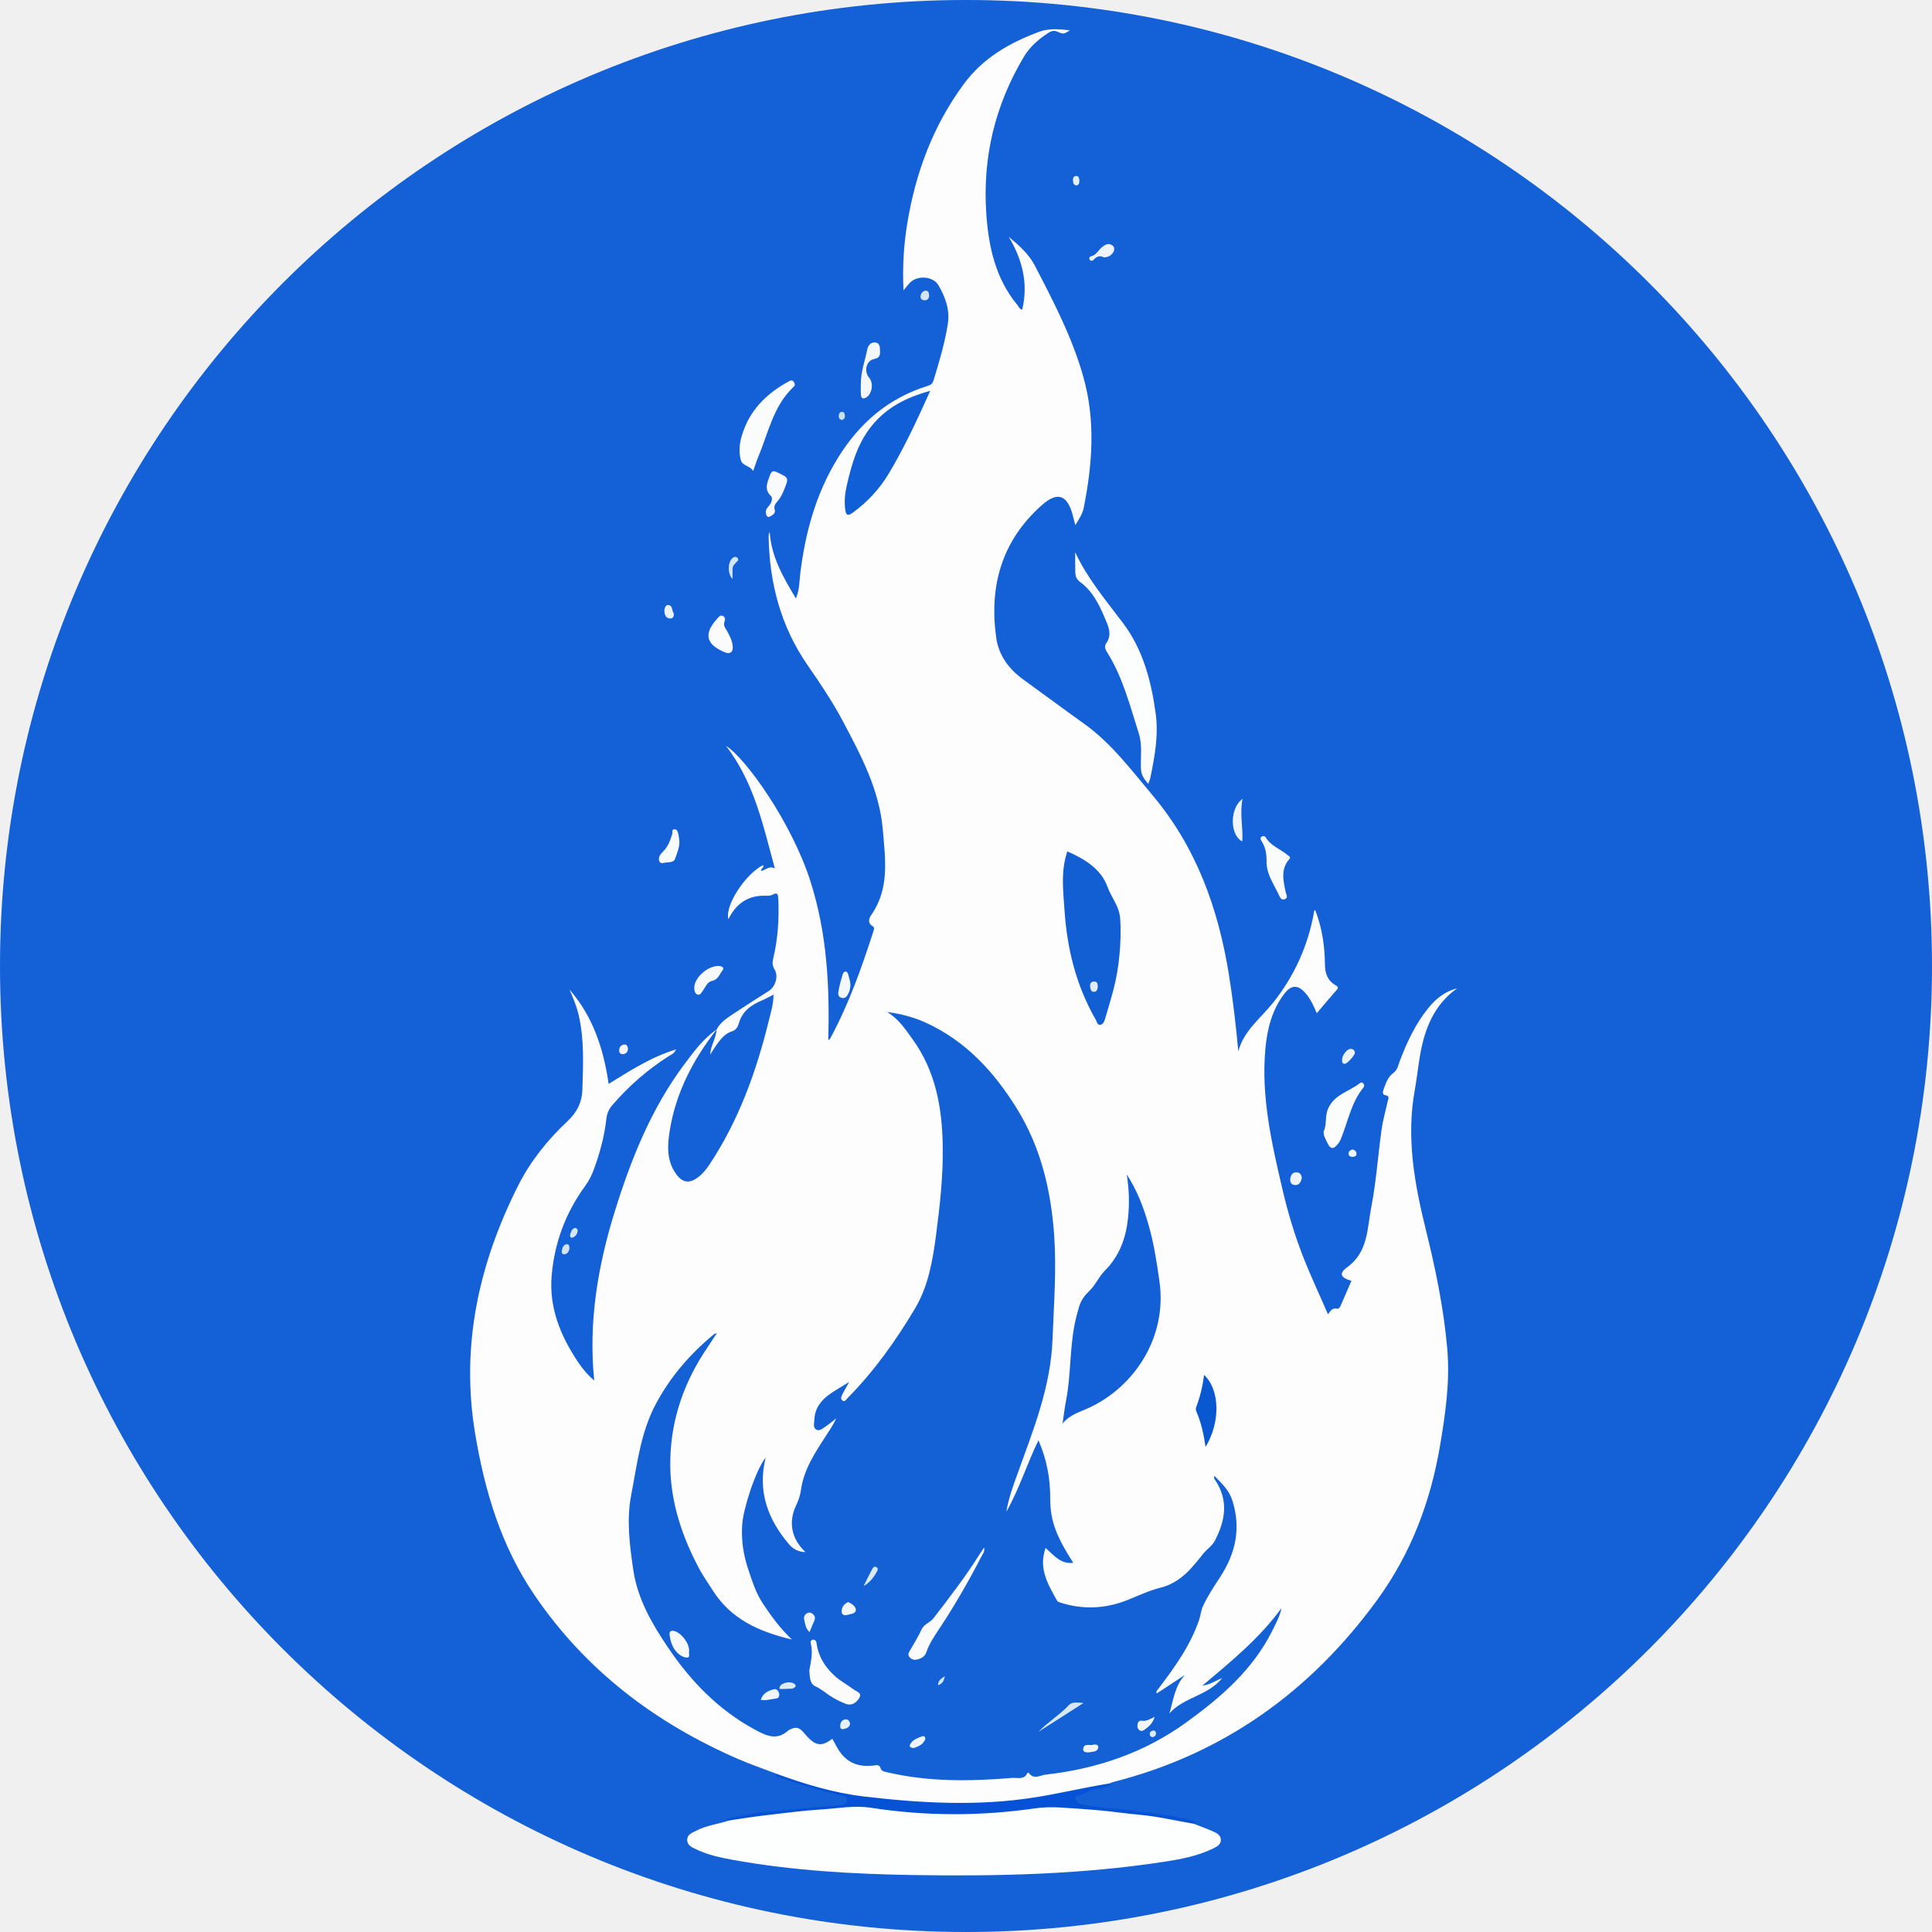
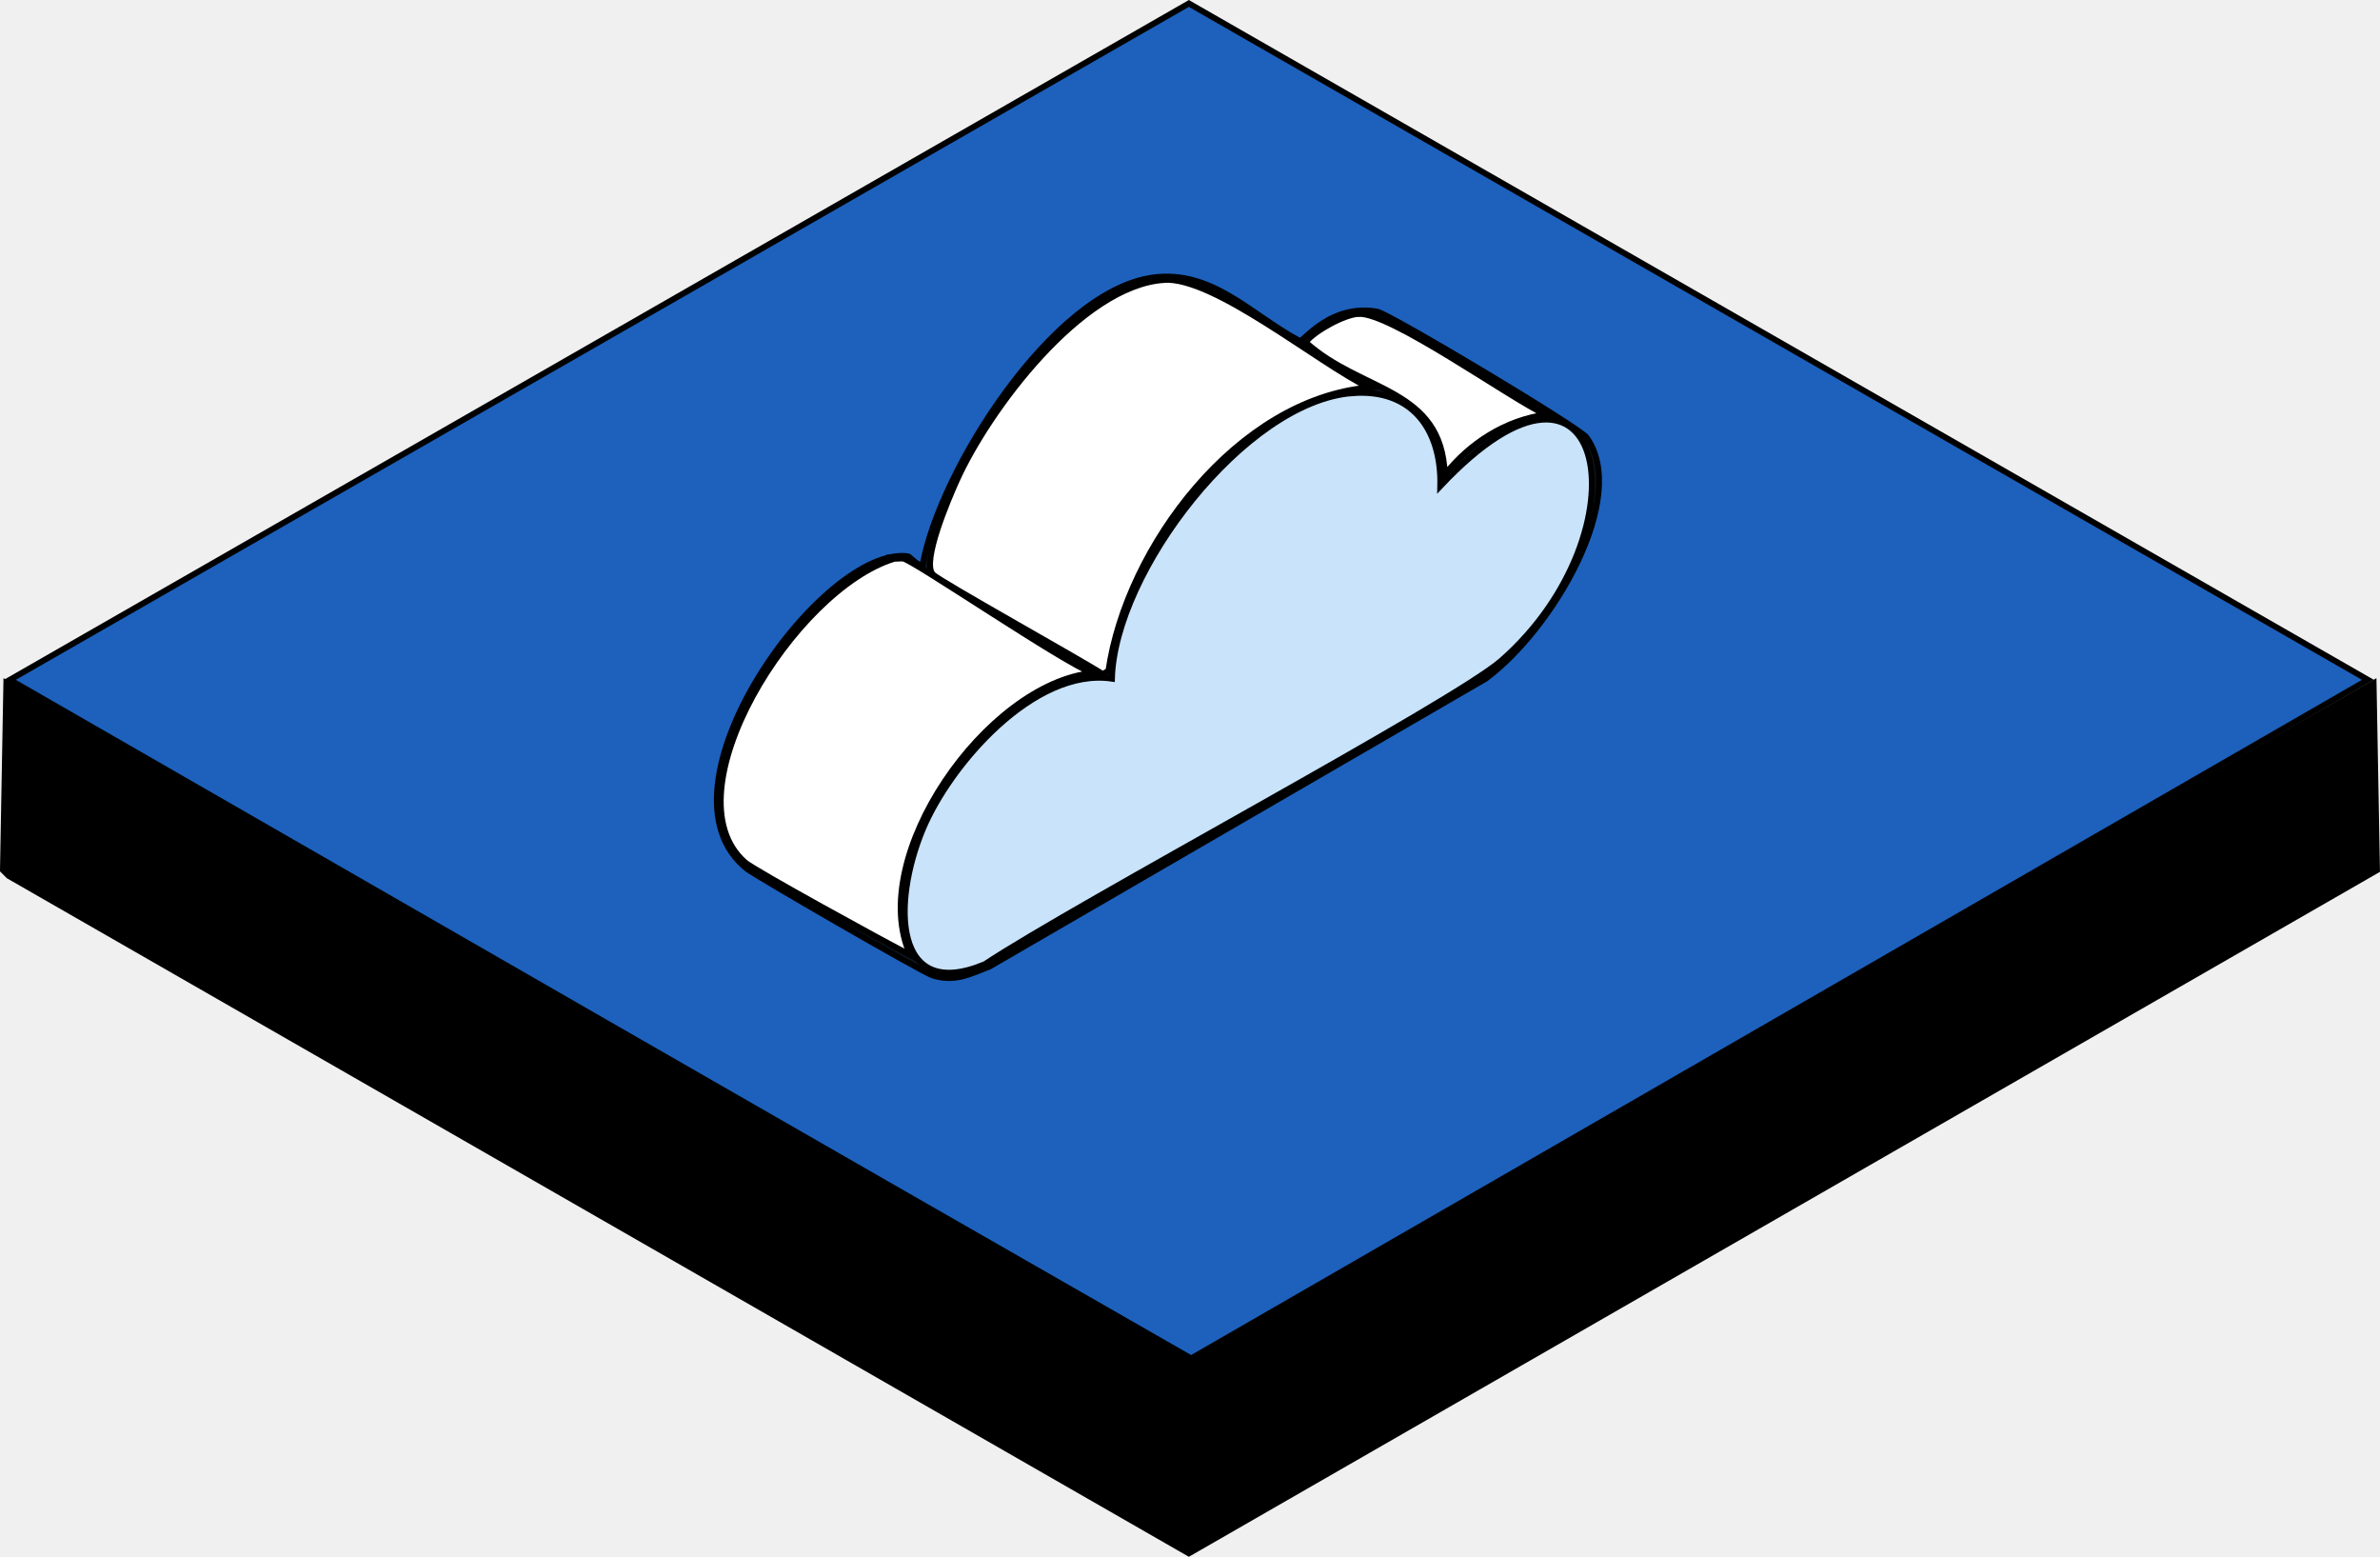
- <svg xmlns="http://www.w3.org/2000/svg" viewBox="0 0 1161.88 1161.88">
+ <svg xmlns="http://www.w3.org/2000/svg" viewBox="0 0 399.82 261.44">
  <defs>
    <style>
      .cls-1 {
-         fill: #0652d6;
+         fill: #fff;
      }

-       .cls-2 {
-         fill: #eff5fb;
+       .cls-1, .cls-2, .cls-3, .cls-4, .cls-5 {
+         stroke: #000;
+         stroke-miterlimit: 10;
      }

      .cls-3 {
-         fill: #d3e7f5;
+         fill: #0e151f;
      }

      .cls-4 {
-         fill: #d3e6f7;
+         fill: #c9e3fa;
      }

      .cls-5 {
-         fill: #f8fafb;
-       }
- 
-       .cls-6 {
-         fill: #d2e4f4;
-       }
- 
-       .cls-7 {
-         fill: #fafbfc;
-       }
- 
-       .cls-8 {
-         fill: #dbe9f6;
-       }
- 
-       .cls-9 {
-         fill: #f1f5f8;
-       }
- 
-       .cls-10 {
-         fill: #eff5fa;
-       }
- 
-       .cls-11 {
-         fill: #eef5f9;
-       }
- 
-       .cls-12 {
-         fill: #dcedf8;
-       }
- 
-       .cls-13 {
-         fill: #f0f7fb;
-       }
- 
-       .cls-14 {
-         fill: #f5f8fa;
-       }
- 
-       .cls-15 {
-         fill: #f3f7fa;
-       }
- 
-       .cls-16 {
-         fill: #d8e8f6;
-       }
- 
-       .cls-17 {
-         fill: #e9f1f8;
-       }
- 
-       .cls-18 {
-         fill: #f9fbfc;
-       }
- 
-       .cls-19 {
-         fill: #cee7f5;
-       }
- 
-       .cls-20 {
-         fill: #d6e4f2;
-       }
- 
-       .cls-21 {
-         fill: #125fd4;
-       }
- 
-       .cls-22 {
-         fill: #e1ecf6;
-       }
- 
-       .cls-23 {
-         fill: #e4f0f8;
-       }
- 
-       .cls-24 {
-         fill: #f5f9fb;
-       }
- 
-       .cls-25 {
-         fill: #1461d6;
-       }
- 
-       .cls-26 {
-         fill: #f7f9fb;
-       }
- 
-       .cls-27 {
-         fill: #c8dff4;
-       }
- 
-       .cls-28 {
-         fill: #fbfcfc;
-       }
- 
-       .cls-29 {
-         fill: #fcfcfd;
-       }
- 
-       .cls-30 {
-         fill: #1460d6;
-       }
- 
-       .cls-31 {
-         fill: #eff5f9;
-       }
- 
-       .cls-32 {
-         fill: #fafcfc;
-       }
- 
-       .cls-33 {
-         fill: #105fd6;
-       }
- 
-       .cls-34 {
-         fill: #0958d1;
-       }
- 
-       .cls-35 {
-         fill: #fdfdfe;
-       }
- 
-       .cls-36 {
-         fill: #f8fbfc;
-       }
- 
-       .cls-37 {
-         fill: #f2f7fa;
-       }
- 
-       .cls-38 {
-         fill: #ebf3f9;
-       }
- 
-       .cls-39 {
-         fill: #1360d7;
-       }
- 
-       .cls-40 {
-         fill: #ebf3f8;
-       }
- 
-       .cls-41 {
-         fill: #dcebf9;
-       }
- 
-       .cls-42 {
-         fill: #f3f8fb;
-       }
- 
-       .cls-43 {
-         fill: #edf3f9;
-       }
- 
-       .cls-44 {
-         fill: #1360d6;
-       }
- 
-       .cls-45 {
-         fill: #eef7fb;
-       }
- 
-       .cls-46 {
-         fill: #fdfefe;
-       }
- 
-       .cls-47 {
-         fill: #fcfdfd;
-       }
- 
-       .cls-48 {
-         fill: #f1f5fa;
+         fill: #1d61bd;
      }
    </style>
  </defs>
  <g>
+     <polygon class="cls-2" points="1.07 114.74 199.72 228.9 398.74 114.74 399.31 146.13 199.72 260.87 1.46 147.09 .5 146.13 1.07 114.74" />
    <g>
-       <circle class="cls-30" cx="580.94" cy="580.94" r="580.94" />
-       <path class="cls-35" d="M430.94,619.18c1.96-3.8,5.28-6.28,8.67-8.55,7.47-4.99,15.05-9.81,22.64-14.61,4.08-2.58,6.07-8.95,3.55-13.05-1.37-2.23-1.38-4.18-.8-6.59,2.84-11.73,3.57-23.67,3.07-35.69-.1-2.3-.23-4.48-3.58-2.58-1.07.6-2.58.61-3.88.56-10.67-.35-17.94,4.7-22.53,14.08-2.35-7.79,9.87-26.91,20.83-32.52.92,1.64-1.55,1.95-1.21,3.51,2.61-.31,4.83-3.35,8.3-1.46-7-25.48-12.27-51.43-29.36-73.71,12.07,7.66,39.63,46.41,50.83,81.68,9.92,31.24,11.51,62.95,10.66,95.2.55.03.99-.64,1.4-1.4,10.97-20.3,18.59-41.95,25.67-63.82.35-1.07.98-2.34-.35-3.16-3.2-1.98-2.4-4.62-.83-6.89,11.03-15.89,8.4-33.48,6.9-51.09-2.06-24.31-13.31-45.17-24.38-66.01-6.08-11.44-13.38-22.23-20.79-32.93-16.14-23.3-23.09-49.53-23.51-77.68-.01-.81.14-1.63.65-2.59.91,14.77,7.9,26.94,15.78,40.06,2.2-5.55,2.02-10.21,2.56-14.68,2.96-24.57,9.31-47.97,22.32-69.3,12.96-21.26,30.58-36.61,54.63-43.98,1.85-.57,2.7-1.48,3.25-3.26,3.41-11.15,6.74-22.3,8.57-33.85,1.36-8.6-1.5-16.19-5.61-23.32-3.16-5.48-12.56-6.13-17.09-1.61-1.23,1.23-2.25,2.67-3.94,4.7-.69-14.01.11-27.06,2.22-40,4.97-30.5,15.39-58.72,33.88-83.89,11.71-15.94,27.67-25.03,45.52-31.65,5.83-2.16,12.01-1.57,18.48-.88-3.84,2.44-3.82,2.39-8.03.66-1.88-.77-3.66.03-5.19,1.03-5.76,3.75-10.87,8.17-14.47,14.19-17.43,29.2-24.99,60.74-22.61,94.66,1.4,19.93,5.61,38.91,18.78,54.79.8.96,1.14,2.45,2.81,2.66,3.75-15.76.08-30.11-8.07-43.76,6.09,5.08,12.01,10.28,15.61,17.21,11.28,21.68,22.58,43.32,29.25,67.11,7.38,26.31,5.41,52.41.2,78.61-.72,3.6-2.74,6.7-5.06,10.43-.66-2.56-1.13-4.53-1.67-6.47-3.34-11.99-9.3-13.74-18.57-5.47-24.12,21.49-31.72,48.84-27.29,79.89,1.47,10.28,7.57,18.65,16.22,24.88,12.28,8.85,24.41,17.92,36.72,26.71,16.37,11.69,28.18,27.66,40.95,42.81,26.39,31.32,39.57,68.07,46,107.88,2.46,15.22,4.2,30.48,5.67,46.15,3.37-12.48,13.48-19.84,20.95-29.22,12.64-15.88,20.85-33.95,24.51-54.01.1-.57-.09-1.38.81-1.56,4.11,10.53,5.72,21.52,5.83,32.73.05,5.22,1.53,9.47,6.16,12.28,1.13.69,2.46,1.15.92,2.89-3.96,4.47-7.77,9.07-12.01,14.04-1.86-4.43-3.72-8.57-6.72-12.02-4.44-5.1-8.49-5.28-12.75.26-7.44,9.69-10.32,21.16-11.42,33.07-2.68,29.17,3.87,57.28,10.44,85.32,3.04,12.96,6.86,25.76,11.62,38.19,4.62,12.05,10.16,23.74,15.58,36.24,1.55-2.15,2.69-3.95,5.3-3.39,1.53.32,2.12-1.37,2.65-2.57,2.08-4.69,4.1-9.41,6.16-14.15-6.61-1.9-7.68-4.5-2.55-8.19,12.67-9.13,12.01-23.44,14.49-36.21,2.98-15.33,4.01-31.03,6.18-46.53.8-5.75,2.46-11.38,3.67-17.07.3-1.43,1.54-3.12-1.4-3.65-2.08-.37-1.46-2.4-.97-3.73,1.31-3.57,2.47-7.23,5.81-9.66,2.57-1.87,3.02-5.07,4.09-7.83,4.27-11.08,9.27-21.75,16.8-31.05,4.56-5.63,9.93-10.12,17.36-11.96-13.75,9.82-19.36,24.09-22.16,39.84-1.25,7.04-1.93,14.19-3.22,21.22-5.28,28.78-.11,56.88,6.75,84.52,5.83,23.5,10.67,47.07,12.77,71.12,1.72,19.69-1.09,39.18-4.4,58.62-5.73,33.71-17.61,64.85-37.8,92.55-40.15,55.06-92.44,92.59-158.89,109.45-.79.2-1.53.59-2.29.88-5.97,3.07-12.77,3.24-19,5.52-14.84,5.42-30.58,6.08-46.06,7.36-10.52.87-21.08,1.9-31.83.94-12.22-1.1-24.54-1.52-36.81-2.15-13.47-.7-25.91-5.31-38.81-8.14-9.1-2-17.69-5.63-26.64-8.1-.69-.19-1.02-.78-1.21-1.45-7.58-2.9-15.29-5.51-22.73-8.75-49.74-21.63-91.5-53.18-122.36-98.43-20.17-29.57-30.1-62.84-35.84-97.61-8.69-52.62,2.3-101.98,25.98-148.92,7.38-14.64,17.74-27.47,29.68-38.66,5.72-5.36,8.66-11.45,8.88-18.67.46-15.11,1.24-30.29-2.25-45.24-1.24-5.32-3.34-10.27-5.52-15.23,14.1,16.14,20.48,35.52,23.57,56.76,12.87-7.91,25.33-16.09,40.54-20.74-1.2,2.72-3.03,3.2-4.44,4.1-12.74,8.09-23.96,17.9-33.82,29.33-2.19,2.54-3.33,5.22-3.68,8.47-1.12,10.32-3.86,20.25-7.38,29.98-1.31,3.61-2.99,7.03-5.27,10.15-11.8,16.11-18.52,34.24-20.22,54.02-1.64,19.09,5.22,35.95,15.57,51.56,2.8,4.23,6.04,8.14,10.03,11.5-3.56-34.92,2.11-68.63,12.31-101.5,9.73-31.36,21.87-61.85,41.78-88.51,5.75-7.7,11.44-15.51,19.53-21.06-2.76,5.82-5.33,11.8-8.85,17.17-10.85,16.55-16.65,34.7-17.83,54.36-.33,5.53,1.87,10.47,5.05,14.85,2.34,3.23,5.46,2.81,8.37.73,3.55-2.56,6.25-5.93,8.6-9.61,17.42-27.3,27.78-57.38,35.01-88.7.31-1.36,1.48-3.06-.19-4.1-1.23-.76-2.48.49-3.67,1.01-4.92,2.14-8.72,5.29-10.52,10.65-.9,2.68-2.62,5.23-5.26,6.45-4.46,2.07-7.38,5.56-9.98,9.49-1.28,1.94-2.74,4.7-5.31,3.17-2.8-1.68-.98-4.35.11-6.62,1.43-2.97,3.48-5.63,4.46-8.83Z" />
-       <path class="cls-46" d="M717.93,1096.78c4,1.58,8.06,3.03,11.98,4.8,2.09.94,4.35,2.25,4.3,5-.05,2.72-2.36,3.95-4.4,4.96-9.35,4.63-19.51,6.54-29.68,8.1-50.14,7.69-100.65,8.81-151.23,7.98-35.92-.59-71.76-2.63-107.22-8.95-7.84-1.4-15.69-3.02-22.96-6.48-2.5-1.19-5.51-2.39-5.45-5.81.06-3.18,3.01-4.16,5.32-5.36,6.24-3.28,13.3-4.01,19.9-6.21,6.18-2.69,12.88-3.12,19.4-3.97,15.45-2,31.23-1.96,46.45-4.69,12.6-2.26,24.38-.18,36.52.89,18.74,1.65,37.47,1.66,56.27.75,11.49-.56,22.73-3.11,34.2-3.38,8.32-.19,16.36,1.78,24.52,2.93,5.22.73,10.56.88,15.83,1.43,14.48,1.51,28.96,3.08,43.13,6.57,1.11.27,2.3.48,3.11,1.45Z" />
-       <path class="cls-47" d="M646.62,332.12c7.36,15.86,18.5,28.96,28.84,42.72,11.94,15.88,16.91,34.81,19.56,54.3,1.78,13.09-.6,25.86-3.2,38.6-.22,1.07-.72,2.07-1.29,3.66-2.61-3.15-4.31-5.26-4.42-9.66-.18-6.8.93-13.84-1.23-20.58-5.36-16.77-9.65-33.96-19.18-49.09-1.27-2.02-1.66-3.5-.13-5.7,2.53-3.63,1.74-7.75.19-11.5-3.87-9.39-7.81-18.81-16.46-25.09-1.94-1.41-2.58-3.48-2.65-5.68-.12-3.93-.03-7.86-.03-11.99Z" />
-       <path class="cls-1" d="M717.93,1096.78c-11.01-1.87-21.88-4.46-33.05-5.44-7.55-.66-15.06-1.83-22.61-2.52-8.23-.76-16.47-1.3-24.72-1.81-5.14-.32-10.23-.19-15.39.55-32.79,4.71-65.58,4.68-98.36-.39-9.95-1.54-19.89.37-29.8,1-11.52.74-22.99,2.26-34.47,3.62-7.04.83-14.04,2-21.05,3.01-1.37-.3-3.19-.68-.13-1.28,6.83-1.34,13.65-2.98,20.55-3.72,15.31-1.63,30.68-2.8,46.02-4.13,2.13-.18,4.29-.73,4.49-3.06.21-2.34-2.11-2.66-3.88-3.03-12.71-2.62-25.04-6.54-37.26-10.84-1.59-.56-1.61-.52-1.7-2.16,17.19,6.31,34.81,11.64,52.89,13.78,34.16,4.05,68.44,5.98,102.79.58,15-2.35,29.72-5.96,44.68-8.34.02.51,3.11-.04.6,1.09-2.97,1.34-6.33,2.09-9.6,2.47-3.76.44-6.4,3.49-10.13,3.8-.94.08-1.58,1.05-1.08,1.81.97,1.48,2.04,2.96,4.03,3.39,9.68,2.09,19.59,2.27,29.37,3.52,12.48,1.59,24.99,2.96,37.16,6.32,1.89.52,1.87.58.61,1.77Z" />
-       <path class="cls-28" d="M452.95,283.25c-2.07-3.48-6.48-2.78-7.49-6.8-1.22-4.87-.79-9.44.6-14.21,4.48-15.4,14.84-25.58,28.48-32.99,1.21-.66,2.13-.73,2.92.58.57.95.84,1.84-.07,2.68-12.3,11.44-15.25,27.61-21.36,42.19-1.02,2.44-1.81,4.98-3.08,8.54Z" />
-       <path class="cls-28" d="M795.97,680.55c2.14-4.2.65-9.35,2.86-14.12,3.92-8.45,12.76-10.04,19.06-15.1.72-.58,1.56-.43,2.13.42.53.79.47,1.62-.09,2.31-7.37,9.03-9.27,20.46-13.53,30.85-.37.91-.86,1.81-1.45,2.6-2.93,3.97-4.88,3.83-6.85-.53-.88-1.94-2.15-3.78-2.12-6.43Z" />
-       <path class="cls-32" d="M775.82,516.03c-.18.25-.35.52-.55.75-5.29,6.14-3.44,13.04-2.05,19.87.32,1.54,1.75,3.28-.67,4.15-1.84.66-2.73-.96-3.32-2.29-3.02-6.7-7.69-12.68-7.55-20.7.07-4.02-.59-8.31-2.97-11.94-.56-.86-1.06-1.88-.07-2.65.91-.71,2.12-.37,2.63.49,3.06,5.14,8.81,6.87,13.04,10.5.59.51,1.53.77,1.5,1.82Z" />
-       <path class="cls-7" d="M435.78,373.55c-.97,2.78.48,4.16,1.34,5.71,1.7,3.05,3.29,6.15,3.56,9.69.24,3.17-1.71,4.53-4.34,3.49-10.63-4.22-14.09-10.33-5.28-20.07.94-1.04,1.96-2.74,3.59-2.01,1.59.71,1.5,2.4,1.12,3.2Z" />
-       <path class="cls-5" d="M464.24,299.7c-.07-.19-.13-.97-.55-1.36-4.46-4.1-2.09-8.41-.56-12.76.89-2.55,2.09-2.6,4.42-1.48,6.88,3.3,6.92,3.16,4.03,10.36-.99,2.47-2.16,4.81-3.88,6.87-1.24,1.48-2.53,2.83-1.76,5.27.65,2.06-1.34,3.15-2.93,4.06-.84.47-1.6.23-2.01-.69-.75-1.66-.54-3.35.54-4.68,1.26-1.55,2.72-2.91,2.7-5.57Z" />
-       <path class="cls-14" d="M517.71,230.64c-.08-6.92,2.43-13.36,3.73-20,.5-2.53,1.78-4.89,4.89-4.68,2.22.15,2.84,2.03,2.87,4,.03,2.6.6,5.17-3.41,5.92-4.91.92-6.43,7.4-3.03,11.39,2.74,3.22,1.69,9.7-1.89,11.81-1.81,1.06-2.95.45-3.11-1.48-.2-2.3-.05-4.63-.05-6.95Z" />
-       <path class="cls-24" d="M417.53,593.82c.12-6.32,9.09-13.75,15.47-12.8,1.65.24,2.62,1.13,1.44,2.66-1.75,2.28-2.57,5.44-6.06,6.16-3.12.65-4.02,3.71-5.68,5.91-.85,1.13-1.58,3-3.27,2.35-1.67-.64-1.87-2.57-1.9-4.28Z" />
-       <path class="cls-36" d="M408.58,505.82c.14,3.77-1.4,7.21-2.56,10.56-.96,2.77-4.53,1.95-6.98,2.58-1.18.3-2.37.02-2.67-1.46-.45-2.23.76-3.8,2.23-5.21,3.09-2.98,4.5-6.84,5.71-10.81.3-.98-.55-2.65,1.22-2.75,1.67-.1,2.06,1.47,2.37,2.72.36,1.43.47,2.92.68,4.39Z" />
-       <path class="cls-2" d="M747.27,480.42c-1.84,8.73.38,17.11-.16,25.58-7.6-3.64-7.71-20.08.16-25.58Z" />
-       <path class="cls-42" d="M511.47,592.84c-.28,1.27-.37,2.63-.88,3.8-.86,1.99-2,4.25-4.65,3.41-2.55-.81-1.8-3.31-1.47-5.14.52-2.91,1.38-5.78,2.23-8.62.27-.89.73-2.11,1.88-2.01,1.05.09,1.38,1.23,1.65,2.19.58,2.07,1.25,4.12,1.24,6.37Z" />
-       <path class="cls-43" d="M663.92,154.81c-2.31-1.35-4.47-.7-6.39,1.55-.5.58-1.63.65-2.19-.16-.55-.81-.08-1.9.66-2.04,3.27-.63,4.46-3.65,6.67-5.48,1.68-1.38,3.61-2.6,5.87-1.39,1.48.8,1.95,2.28,1.22,3.85-1.06,2.29-2.92,3.52-5.85,3.67Z" />
-       <path class="cls-40" d="M812.26,630.75c1.32.05,2.36.74,2.57,2.27.2,1.4-4.61,6.69-6.02,6.74-1.72.06-1.71-1.18-1.72-2.36-.02-2.73,2.89-6.58,5.17-6.65Z" />
-       <path class="cls-10" d="M782.88,708.67c-.59,2.14-1.47,4.18-4.14,4-2.19-.15-3.1-1.82-2.79-3.85.31-2.05,1.36-3.9,3.73-3.82,2.06.07,3.15,1.51,3.2,3.67Z" />
-       <path class="cls-4" d="M440.54,348.23c-3.54-3.82-2.7-11.36.73-13.11.49-.25,1.36-.28,1.81,0,.67.42,1.26,1.31.61,2.09-1.24,1.5-3.08,2.59-3.14,4.83-.05,1.79,0,3.57,0,6.19Z" />
-       <path class="cls-38" d="M405.24,368.91c.13,2.02-.7,3.1-2.19,3.04-2.74-.09-3.35-2.26-3.49-4.47-.11-1.75.82-3.86,2.43-3.65,2.77.37,1.97,3.73,3.24,5.07Z" />
-       <path class="cls-20" d="M556.31,174.81c1.98-.16,2.31,1.25,2.43,2.56.15,1.65-.53,3.03-2.35,3.21-1.44.14-2.79-.52-2.79-2.14,0-1.77,1.01-3.1,2.72-3.64Z" />
-       <path class="cls-48" d="M377.65,630.59c-.04,1.9-.97,3.14-2.85,3.35-1.55.17-2.47-.73-2.43-2.33.04-1.86,1.07-3.16,2.85-3.43,1.56-.24,2.28.92,2.43,2.41Z" />
-       <path class="cls-6" d="M342.48,750.8c-.3,1.66-1.06,3.22-2.9,3.5-1.49.23-1.96-1.01-1.68-2.33.35-1.67.95-3.41,2.84-3.68,1.56-.23,1.62,1.26,1.74,2.52Z" />
-       <path class="cls-3" d="M345.74,738.44c1.28.17,1.8.98,1.63,2.06-.32,1.93-1.53,3.34-3.35,3.86-.74.21-1.41-.92-1.17-1.77.48-1.7.9-3.54,2.89-4.15Z" />
-       <path class="cls-23" d="M649.14,108.54c-.06,1.38-.19,2.98-1.91,2.93-1.62-.04-1.88-1.63-1.96-3-.07-1.26.29-2.5,1.69-2.63,1.81-.17,2,1.35,2.18,2.69Z" />
-       <path class="cls-45" d="M813.38,691.25c1.22.31,2.24,1.05,2.38,2.27.2,1.76-1.1,2.26-2.58,2.2-1.34-.05-2.25-.79-2.15-2.19.09-1.35,1.2-1.89,2.35-2.28Z" />
-       <path class="cls-27" d="M506.39,252.55c-1.35-.12-1.95-.99-1.98-2.28-.02-1.22.42-2.41,1.73-2.57,1.44-.18,1.91.99,1.99,2.23.08,1.25-.37,2.23-1.74,2.62Z" />
-       <path class="cls-25" d="M484.43,933.41c-8.41-7.83-10.46-17.86-5.73-27.91,1.42-3.03,2.5-5.93,2.95-9.24,1.68-12.45,8.47-22.61,15.1-32.82,2.16-3.33,4.4-6.63,6.16-10.45-2.19,1.7-4.31,3.51-6.61,5.05-1.61,1.08-3.57,2.82-5.42,1.7-2.09-1.27-1.22-3.91-1.13-6.01.3-6.95,4.15-11.8,9.58-15.55,3.33-2.3,6.87-4.29,11.38-7.08-1.8,3.23-3.13,5.41-4.24,7.7-.56,1.15-1.13,2.72.34,3.58,1.34.78,2.01-.7,2.79-1.48,16.05-16.19,29.21-34.71,40.77-54.14,7.94-13.35,10.59-28.97,12.61-44.42,2.31-17.68,4.27-35.4,3.97-53.26-.38-22.81-4.24-44.8-17.96-63.83-4.39-6.09-8.58-12.56-15.51-16.64,8.27,1.06,16.19,3.13,23.63,6.57,23.83,11.02,40.77,29.48,54.35,51.39,14.49,23.38,20.61,49.3,22.51,76.39,1.46,20.79-.21,41.51-.98,62.3-1.08,29.22-11.78,55.08-21.28,81.63-2.46,6.88-5.06,13.69-6.51,22.28,8.09-14.44,12.51-29.1,19.32-42.99,5.09,11.74,7.13,23.16,7.08,35.24-.05,13.52,4.05,23.18,13.84,38.43-7.59.96-11.64-4.59-16.64-8.9-4.42,12.37,1.52,21.97,6.91,31.67.27.49.99.84,1.58,1.03,13.74,4.49,27.35,3.92,40.72-1.4,6.46-2.57,13.03-5.72,19.48-7.31,12.35-3.04,19.07-11.67,26.1-20.56,2.16-2.74,5.26-4.51,6.96-7.75,6.24-11.91,8.36-23.78.66-35.92-.48-.76-1.47-1.41-.89-3.13,4.55,4.56,8.86,8.59,10.86,14.97,5.2,16.56,1.95,31.47-7.26,45.64-3.81,5.86-7.73,11.73-10.61,18.05-1.02,2.24-1.27,5.23-2.17,7.88-5.32,15.7-14.91,28.82-24.74,41.81-.45.59-1.34,1.07-.71,2.48,5.68-3.75,11.3-7.45,16.92-11.16-5.99,6.49-6.96,15.01-9.32,23.15,8.64-9.84,23.12-10.49,31.72-21.24-3.99,1.57-7.26,4.01-11.92,4.57,17.41-14.65,34.49-28.59,47.59-46.66-.94,4.78-3.24,8.98-5.34,13.22-11.73,23.75-30.99,40.39-51.97,55.57-25.35,18.35-53.85,27.92-84.6,31.39-3.17.36-7.13,3.23-10.04-1.05-.09-.13-.78-.1-.83,0-1.91,4.42-6.12,2.76-9.17,3.01-25.12,2.09-50.2,2.45-74.99-3.34-1.79-.42-3.61-.5-4.28-2.75-.59-1.96-2.34-1.57-3.78-1.39-10.62,1.34-17.79-2.33-22.75-11.72-.76-1.45-1.57-2.87-2.37-4.34-6.76,5.07-10.37,4.57-17.24-3.73-2.77-3.35-5.04-3.5-8.3-1.76-.29.16-.66.22-.89.44-7,6.5-13.63,3.1-20.41-.58-21.75-11.82-38.44-29.09-52.05-49.33-9.56-14.21-18.25-29.02-20.82-46.56-2.19-14.9-4.14-30.04-1.31-44.74,3.59-18.62,5.65-37.78,14.86-55.07,8.78-16.48,20.67-30.12,34.91-41.91.32-.26.81-.32,1.84-.7-2.97,4.5-5.64,8.44-8.21,12.45-13.08,20.45-20.05,43.02-19.85,67.11.18,22.1,7.09,42.9,17.54,62.37,2.36,4.39,5.3,8.47,7.96,12.69,10.79,17.14,27.46,24.88,47.64,29.61-7.35-6.93-12.41-14.08-17.31-21.39-4.14-6.18-6.32-13.04-8.69-20.01-3.12-9.15-4.57-18.2-3.87-27.81.72-9.99,8.22-32.87,14.12-40.18-5.05,20.08,1.19,37.04,14,52.1,2.42,2.84,5.55,4.64,9.96,4.72Z" />
-       <path class="cls-44" d="M677.61,706.33c6.25,9.46,10.13,19.87,13.19,30.54,3.16,11.05,4.88,22.41,6.49,33.8,4.65,32.87-14.31,62.52-41.63,75.61-5.75,2.76-12.27,4.3-16.66,9.88.71-4.71,1.25-9.44,2.15-14.11,2.83-14.75,2.17-29.88,4.93-44.62.76-4.08,1.82-8.12,3.05-12.09,1.13-3.66,3.33-6.43,6.22-9.25,3.53-3.44,5.56-8.44,9.21-12.08,8.63-8.64,12.52-19.33,13.81-31.31.95-8.85.65-17.58-.74-26.38Z" />
-       <path class="cls-39" d="M430.94,619.18c-.26,5.24-3.61,9.58-3.81,15.04,1.13-1.78,2.18-3.63,3.41-5.34,2.63-3.64,5.2-7.33,9.88-8.74,2.28-.69,3.38-2.84,3.96-4.87,2.11-7.31,7.54-11.02,14.07-13.74,2.11-.88,4.1-2.05,6.76-3.4-.08,5.85-1.64,10.71-2.83,15.58-7.53,30.7-18.12,60.16-35.77,86.7-1.96,2.94-4.17,5.63-7,7.73-5.22,3.87-9.34,3.08-13.1-2.23-5.79-8.19-5.17-17.28-3.66-26.41,3.74-22.72,14.08-42.4,28.1-60.35,0,0,0,.02,0,.02Z" />
-       <path class="cls-21" d="M641.87,512.02c10.27,4.49,20.24,10.44,24.16,21.3,2.3,6.36,7.05,11.58,7.6,18.89.55,7.37.28,14.58-.38,21.86-.64,7.14-1.83,14.18-3.64,21.1-1.55,5.94-3.34,11.82-5.08,17.72-.43,1.46-1.19,3.08-2.68,3.39-1.92.4-2.13-1.74-2.8-2.9-11.69-20.27-17.27-42.37-18.83-65.52-.8-11.87-2.42-23.85,1.65-35.83Z" />
-       <path class="cls-33" d="M559.43,235.05c-7.8,17.33-15.42,33.83-24.8,49.53-5.67,9.49-12.88,17.24-21.75,23.72-3.41,2.49-4.21,1.13-4.59-1.99-.58-4.67-.19-9.32.85-13.9,2.88-12.7,6.3-25.1,14.6-35.69,9.06-11.55,21.14-17.69,35.69-21.68Z" />
-       <path class="cls-34" d="M725,870.18c-1.09-7.76-2.69-14.84-5.6-21.55-.42-.96-.21-1.92.16-2.9,2.26-6.05,3.75-12.31,4.55-18.87,9.5,8.82,10.01,28.33.9,43.31Z" />
-       <path class="cls-29" d="M486.72,1004.47c.88-4.97,2.35-10.48.85-16.16-.28-1.05.26-2.16,1.4-2.21,1.76-.08,2.03,1.53,2.21,2.78,1.1,7.62,5.14,13.69,10.52,18.74,3.46,3.25,7.85,5.49,11.66,8.39,1.64,1.25,5.14,1.98,3.46,4.98-1.67,2.98-4.65,5.09-8.38,3.6-3.37-1.34-6.68-3-9.69-5.02-2.72-1.83-5.13-3.94-8.25-5.35-3.63-1.64-3.41-5.71-3.8-9.77Z" />
-       <path class="cls-18" d="M591.85,930.71c.45,2.65-1.06,4.2-1.93,5.88-7.57,14.65-15.78,28.92-24.89,42.68-3.02,4.56-6.16,9.1-7.95,14.38-.89,2.64-3.07,3.78-5.65,4.37-1.81.41-3.28-.05-4.46-1.46-1.24-1.48-.41-2.82.36-4.12,2.45-4.15,4.92-8.28,6.97-12.67,1.43-3.05,5.08-3.96,7.16-6.67,9.65-12.54,19.31-25.05,27.71-38.49.77-1.23,1.63-2.4,2.66-3.91Z" />
-       <path class="cls-26" d="M414.43,992.79c-.39,1.31.86,4.03-1.18,4.05-2,.03-4.46-1.38-5.95-2.9-2.83-2.89-4.12-6.76-4.62-10.78-.18-1.42.27-2.65,2.22-2.4,4.27.55,9.71,7.28,9.52,12.03Z" />
-       <path class="cls-16" d="M624.53,1041.47c5.66-5.86,12.67-10.1,18.31-16.06,1.92-2.03,4.84-1.58,8.76-1.24-9.64,6.16-18.35,11.73-27.07,17.3Z" />
-       <path class="cls-31" d="M486.86,981.52c-2.43-2.19-2.62-4.92-3.22-7.45-.37-1.57.13-2.97,1.6-3.83,1.3-.76,2.57-.52,3.65.46,1.22,1.11,1.56,2.39.81,4.01-.97,2.08-1.77,4.25-2.83,6.82Z" />
-       <path class="cls-13" d="M457.5,1022.24c1.35-4.03,4.42-5.44,7.8-6.3,1.76-.45,2.77.74,3.19,2.34.46,1.74-.21,3.08-2,3.25-2.86.27-5.7,1.34-8.99.71Z" />
-       <path class="cls-37" d="M509.98,963.46c2.21.82,4.58,2.67,4.7,4.43.19,2.69-3.12,2.7-5.18,3.3-1.8.52-3.44-.1-3.35-2.31.09-2.46,1.46-4.26,3.83-5.41Z" />
-       <path class="cls-15" d="M694.38,1032.5c-1.22,4.19-3.7,5.87-5.99,7.68-.94.74-2.08,1.12-3.19.3-1.21-.9-1.32-2.23-1.09-3.59.22-1.29,1.11-2.3,2.35-2.07,2.62.47,4.74-.72,7.91-2.33Z" />
-       <path class="cls-11" d="M549.46,1051.27c-1.39-.15-2.87-.69-2.22-2.01,1.46-2.99,4.58-4.05,7.48-5.1,1.05-.38,2.07.79,1.71,1.76-1.2,3.22-4.11,4.4-6.97,5.35Z" />
-       <path class="cls-8" d="M519.35,953.87c1.67-3.34,3.28-6.72,5.04-10.01.51-.95,1.33-2.21,2.69-1.4,1.39.82.56,2.13.05,3.05-1.82,3.35-4.19,6.28-7.79,8.36Z" />
-       <path class="cls-9" d="M654.99,1053.86c-1.9.08-3.95-.15-3.54-2.35.6-3.3,3.77-1.61,5.76-2.2,1.45-.43,3.63-.15,3.27,1.7-.53,2.76-3.5,2.32-5.48,2.84Z" />
-       <path class="cls-12" d="M468.72,1015.69c.13-2.08,1.14-2.63,2.17-3.12,2.17-1.02,4.39-1.24,6.58-.11.78.4,1.39,1.28.81,1.97-1.46,1.71-3.65.97-5.53,1.23-1.26.18-2.57.03-4.03.03Z" />
-       <path class="cls-17" d="M511.26,1036.57c-.47,2.45-2.25,2.91-4.03,3.26-1.58.31-2.03-.73-1.95-2.04.13-2.01,1.17-3.55,3.17-3.8,1.78-.22,2.41,1.3,2.81,2.59Z" />
-       <path class="cls-41" d="M693.25,1040.76c1.34-.16,1.88.54,1.94,1.67.06,1.12-.54,1.88-1.58,2.16-1.18.31-1.96-.39-2.13-1.44-.21-1.31.58-2.1,1.77-2.39Z" />
-       <path class="cls-19" d="M564.08,1013.47c.18-2.99,1.74-3.88,4.13-5.43-.55,3.07-1.49,4.53-4.13,5.43Z" />
-       <path class="cls-22" d="M660.2,593.05c-.06,1.54-.4,3.24-2.08,3.41-2.24.23-2.32-1.9-2.54-3.42-.2-1.43.59-2.62,2.11-2.77,1.92-.19,2.48,1.12,2.5,2.78Z" />
+       <path class="cls-5" d="M199.72.58l198.07,113.59-197.69,113.97C133.89,190.26,67.77,152.21,1.65,114.17L199.72.58Z" />
+       <g>
+         <path class="cls-3" d="M193.63,46.62c10.06-1.38,16.51,6.3,24.74,10.66.72.02,5.08-6.26,12.94-4.95,2.03.34,33.99,19.45,35.2,21.12,7.27,10.05-5.64,32.16-16.93,40.53l-83.34,48.33c-3.3,1.29-5.85,2.64-9.51,1.52-1.72-.52-29.79-16.77-31.2-17.89-17-13.45,12.76-54.45,27.02-52.51.25.03,1.81,1.9,2.47,1.33,2.9-15.87,21.86-45.84,38.63-48.14Z" />
+         <path class="cls-4" d="M227.12,66.03c10.13-.82,15.06,6.17,14.84,15.6,28.33-30.08,34.84,7.72,10.27,29.3-8.04,7.07-71.63,40.92-86.76,50.99-15.43,6.49-15.61-10.3-10.46-22.64,4.51-10.83,18.69-27.23,31.78-25.31.5-17.92,22.29-46.48,40.34-47.95Z" />
+         <path class="cls-1" d="M195.53,47c8.43-.56,25.95,13.98,34.44,18.08-22.07,1.95-40.73,26.73-43.76,47.57l-.95.57c-3.8-2.47-27.39-15.56-28.54-16.74-1.99-2.05,2.71-12.94,4-15.79,5.28-11.73,20.92-32.75,34.82-33.68Z" />
+         <path class="cls-1" d="M150.25,93.81c.48.06,1.06-.09,1.52,0,1.82.35,27.05,17.57,31.78,19.22-17.74,1.78-38.16,30.83-30.63,47.38-4.65-2.44-26.18-14.2-27.78-15.6-13.13-11.56,8.28-45.89,25.12-50.99Z" />
+         <path class="cls-1" d="M228.26,52.71c5.34-.24,25.1,13.93,31.39,16.93-6.74.93-12.78,4.8-16.93,10.08-.54-14.68-14.01-13.73-23.4-22.26,1.61-1.97,6.53-4.65,8.94-4.76Z" />
+       </g>
    </g>
  </g>
</svg>
